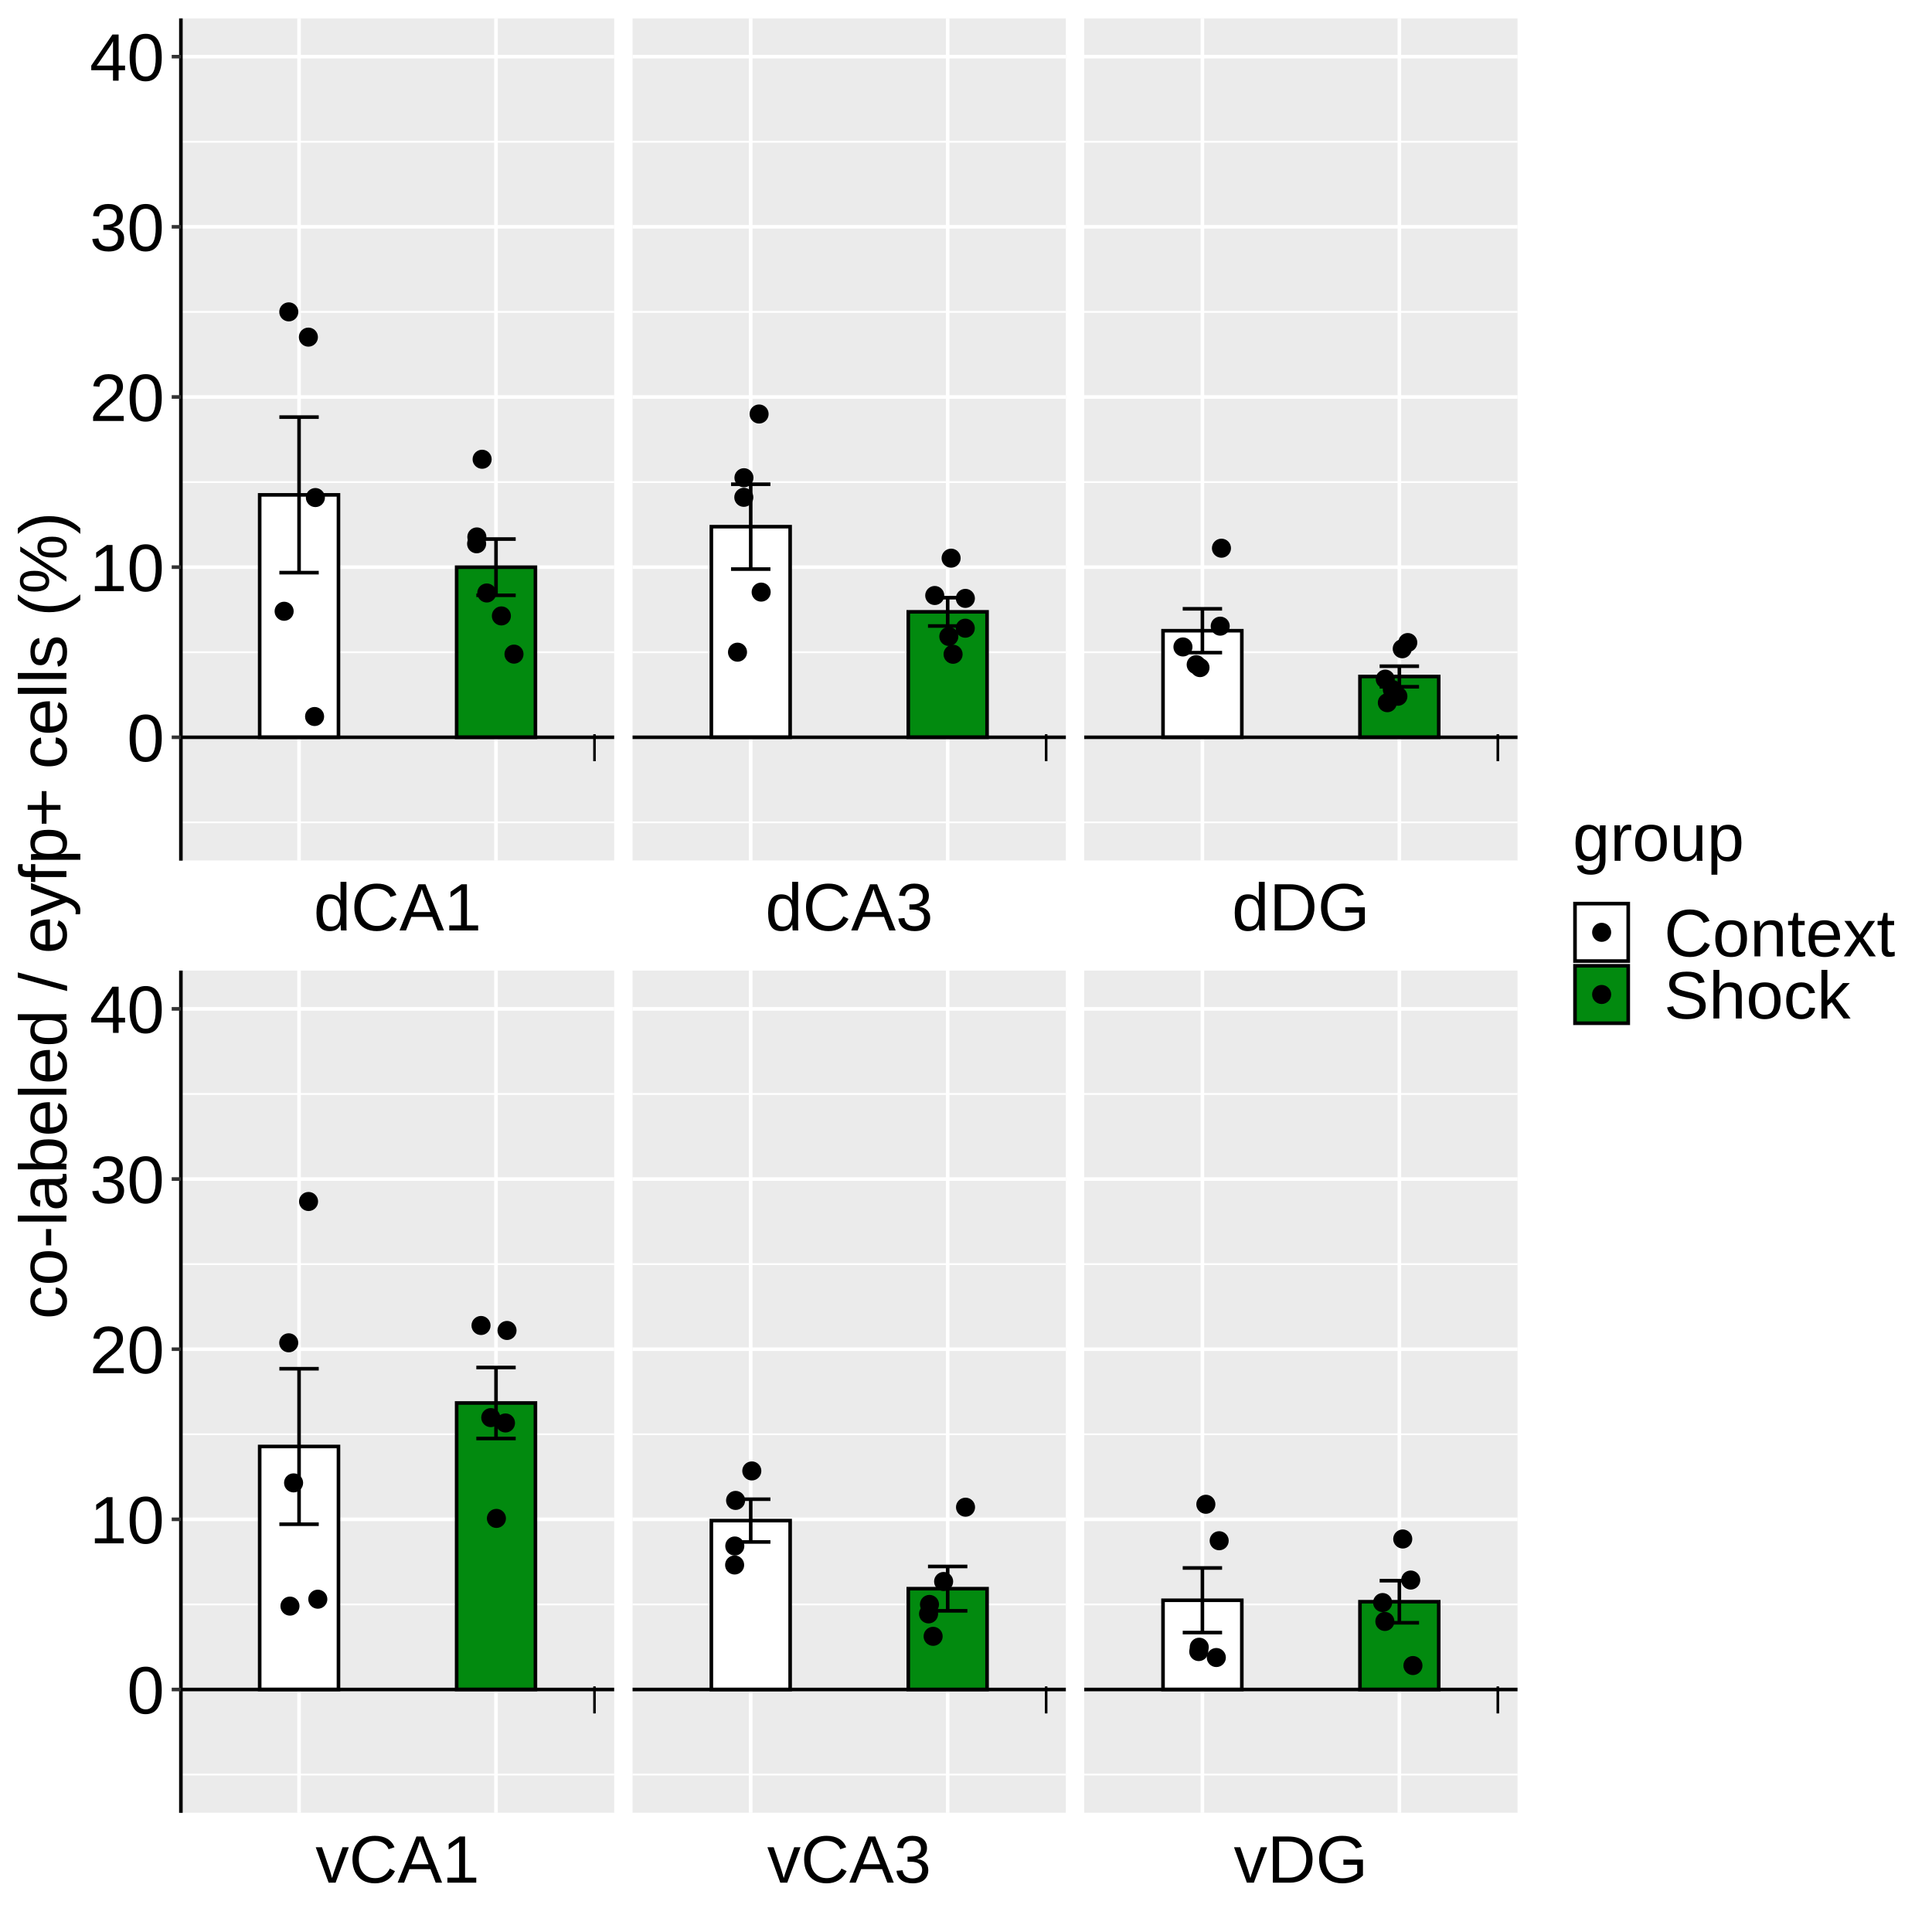
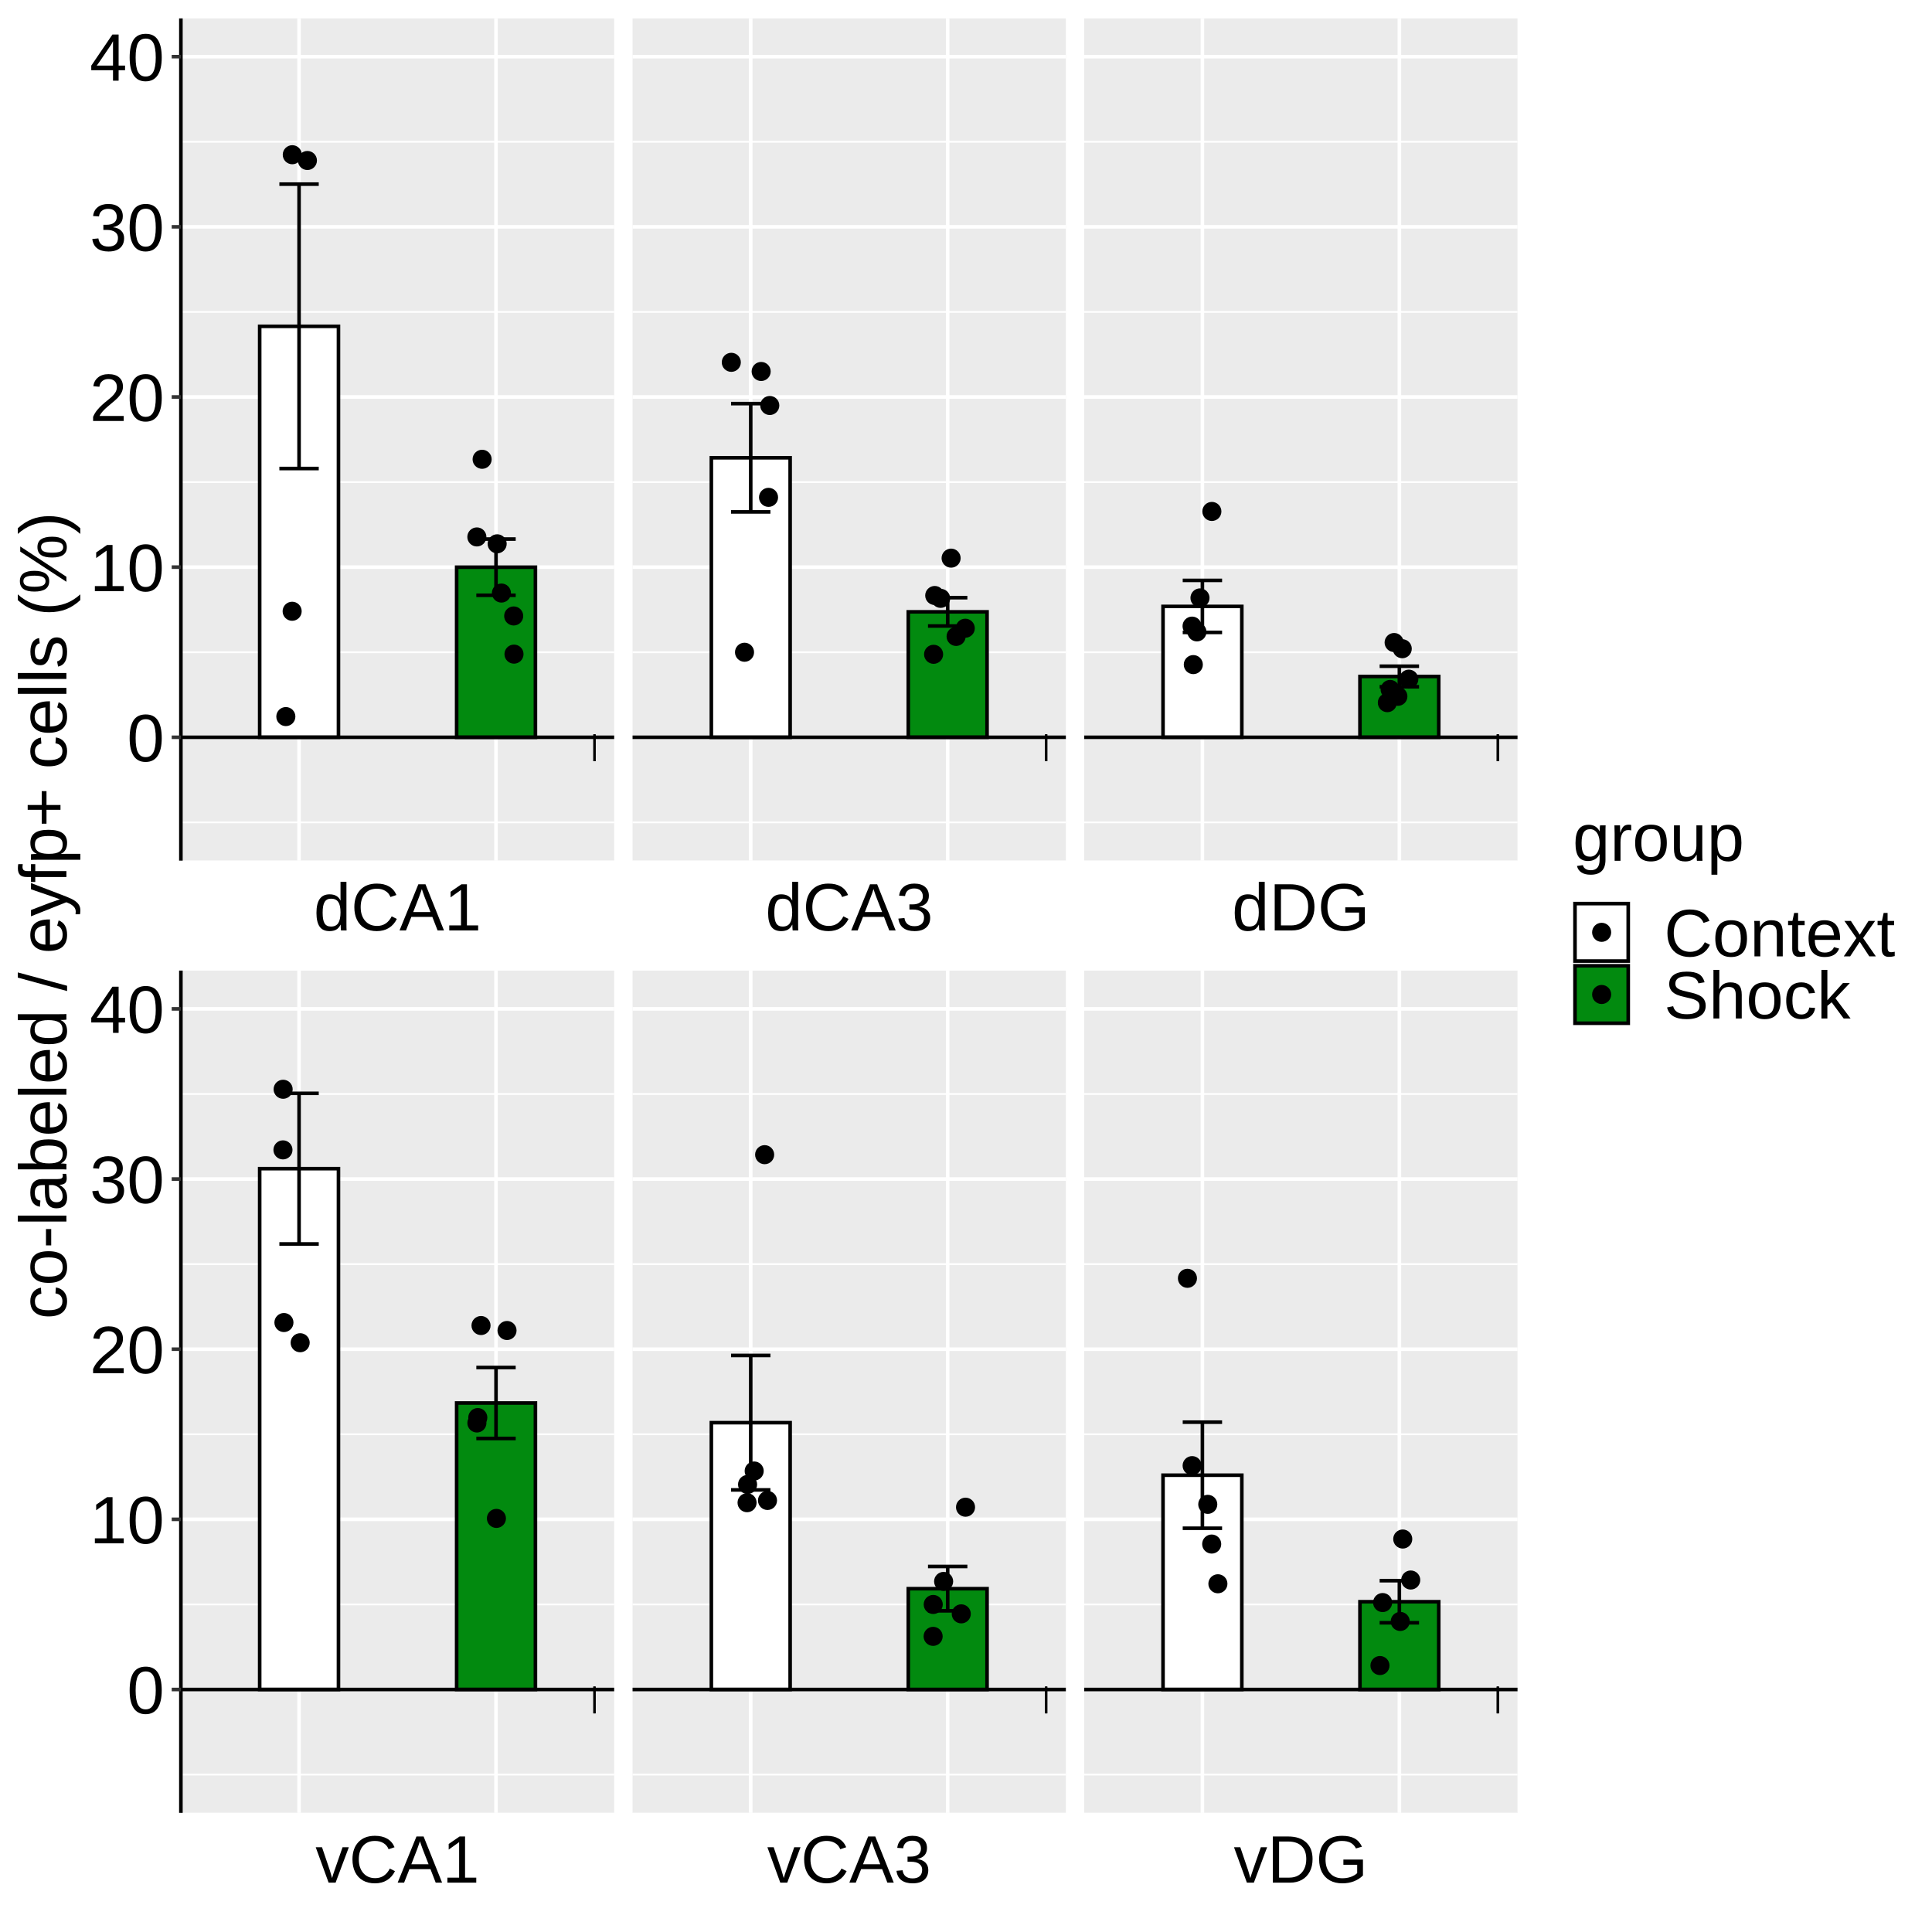
<svg xmlns="http://www.w3.org/2000/svg" class="svglite" width="576.00pt" height="576.00pt" viewBox="0 0 576.00 576.00">
  <defs>
    <style type="text/css">
    .svglite line, .svglite polyline, .svglite polygon, .svglite path, .svglite rect, .svglite circle {
      fill: none;
      stroke: #000000;
      stroke-linecap: round;
      stroke-linejoin: round;
      stroke-miterlimit: 10.00;
    }
  </style>
  </defs>
  <rect width="100%" height="100%" style="stroke: none; fill: #FFFFFF;" />
  <defs>
    <clipPath id="cpMC4wMHw1NzYuMDB8MC4wMHw1NzYuMDA=">
      <rect x="0.00" y="0.00" width="576.00" height="576.00" />
    </clipPath>
  </defs>
  <g clip-path="url(#cpMC4wMHw1NzYuMDB8MC4wMHw1NzYuMDA=)">
    <rect x="0.00" y="0.00" width="576.00" height="576.00" style="stroke-width: 1.07; stroke: #FFFFFF; fill: #FFFFFF;" />
  </g>
  <defs>
    <clipPath id="cpNTMuOTN8MTgzLjExfDUuNDh8MjU2LjU5">
      <rect x="53.93" y="5.48" width="129.18" height="251.11" />
    </clipPath>
  </defs>
  <g clip-path="url(#cpNTMuOTN8MTgzLjExfDUuNDh8MjU2LjU5)">
    <rect x="53.93" y="5.48" width="129.18" height="251.11" style="stroke-width: 1.07; stroke: none; fill: #EBEBEB;" />
    <polyline points="53.93,245.18 183.11,245.18 " style="stroke-width: 0.53; stroke: #FFFFFF; stroke-linecap: butt;" />
    <polyline points="53.93,194.45 183.11,194.45 " style="stroke-width: 0.53; stroke: #FFFFFF; stroke-linecap: butt;" />
    <polyline points="53.93,143.72 183.11,143.72 " style="stroke-width: 0.53; stroke: #FFFFFF; stroke-linecap: butt;" />
    <polyline points="53.93,92.99 183.11,92.99 " style="stroke-width: 0.53; stroke: #FFFFFF; stroke-linecap: butt;" />
    <polyline points="53.93,42.26 183.11,42.26 " style="stroke-width: 0.53; stroke: #FFFFFF; stroke-linecap: butt;" />
    <polyline points="53.93,219.81 183.11,219.81 " style="stroke-width: 1.07; stroke: #FFFFFF; stroke-linecap: butt;" />
    <polyline points="53.93,169.08 183.11,169.08 " style="stroke-width: 1.07; stroke: #FFFFFF; stroke-linecap: butt;" />
    <polyline points="53.93,118.35 183.11,118.35 " style="stroke-width: 1.07; stroke: #FFFFFF; stroke-linecap: butt;" />
    <polyline points="53.93,67.62 183.11,67.62 " style="stroke-width: 1.07; stroke: #FFFFFF; stroke-linecap: butt;" />
    <polyline points="53.93,16.89 183.11,16.89 " style="stroke-width: 1.07; stroke: #FFFFFF; stroke-linecap: butt;" />
    <polyline points="89.16,256.59 89.16,5.48 " style="stroke-width: 1.07; stroke: #FFFFFF; stroke-linecap: butt;" />
    <polyline points="147.88,256.59 147.88,5.48 " style="stroke-width: 1.07; stroke: #FFFFFF; stroke-linecap: butt;" />
-     <rect x="77.42" y="147.54" width="23.49" height="72.27" style="stroke-width: 1.07; stroke-linecap: square; stroke-linejoin: miter; fill: #FFFFFF;" />
+     <rect x="77.42" y="97.29" width="23.49" height="122.52" style="stroke-width: 1.07; stroke-linecap: square; stroke-linejoin: miter; fill: #FFFFFF;" />
    <rect x="136.14" y="169.10" width="23.49" height="50.72" style="stroke-width: 1.07; stroke-linecap: square; stroke-linejoin: miter; fill: #028A0F;" />
-     <polyline points="83.29,124.35 95.03,124.35 " style="stroke-width: 1.07; stroke-linecap: butt;" />
-     <polyline points="89.16,124.35 89.16,170.73 " style="stroke-width: 1.07; stroke-linecap: butt;" />
-     <polyline points="83.29,170.73 95.03,170.73 " style="stroke-width: 1.07; stroke-linecap: butt;" />
+     <polyline points="83.29,54.90 95.03,54.90 " style="stroke-width: 1.07; stroke-linecap: butt;" />
+     <polyline points="89.16,54.90 89.16,139.68 " style="stroke-width: 1.07; stroke-linecap: butt;" />
+     <polyline points="83.29,139.68 95.03,139.68 " style="stroke-width: 1.07; stroke-linecap: butt;" />
    <polyline points="142.01,160.71 153.75,160.71 " style="stroke-width: 1.07; stroke-linecap: butt;" />
    <polyline points="147.88,160.71 147.88,177.48 " style="stroke-width: 1.07; stroke-linecap: butt;" />
    <polyline points="142.01,177.48 153.75,177.48 " style="stroke-width: 1.07; stroke-linecap: butt;" />
    <line x1="53.93" y1="219.81" x2="183.11" y2="219.81" style="stroke-width: 1.07; stroke-linecap: butt;" />
    <text x="177.24" y="225.12" text-anchor="middle" style="font-size: 8.54px; font-family: Arial;" textLength="2.22px" lengthAdjust="spacingAndGlyphs">|</text>
    <text x="177.24" y="225.12" text-anchor="middle" style="font-size: 8.54px; font-family: Arial;" textLength="2.22px" lengthAdjust="spacingAndGlyphs">|</text>
    <circle cx="153.24" cy="195.02" r="2.49" style="stroke-width: 0.71; fill: #000000;" />
    <circle cx="142.17" cy="160.08" r="2.49" style="stroke-width: 0.71; fill: #000000;" />
-     <circle cx="143.74" cy="136.92" r="2.49" style="stroke-width: 0.71; fill: #000000;" />
-     <circle cx="94.03" cy="148.34" r="2.49" style="stroke-width: 0.71; fill: #000000;" />
-     <circle cx="86.10" cy="92.98" r="2.49" style="stroke-width: 0.71; fill: #000000;" />
-     <circle cx="91.94" cy="100.51" r="2.49" style="stroke-width: 0.71; fill: #000000;" />
-     <circle cx="93.79" cy="213.62" r="2.49" style="stroke-width: 0.71; fill: #000000;" />
-     <circle cx="84.71" cy="182.24" r="2.49" style="stroke-width: 0.71; fill: #000000;" />
-     <circle cx="149.48" cy="183.63" r="2.49" style="stroke-width: 0.71; fill: #000000;" />
-     <circle cx="145.13" cy="176.79" r="2.49" style="stroke-width: 0.71; fill: #000000;" />
-     <circle cx="142.10" cy="162.12" r="2.49" style="stroke-width: 0.71; fill: #000000;" />
+     <circle cx="143.74" cy="136.93" r="2.49" style="stroke-width: 0.71; fill: #000000;" />
+     <circle cx="87.14" cy="46.13" r="2.49" style="stroke-width: 0.71; fill: #000000;" />
+     <circle cx="91.65" cy="47.85" r="2.49" style="stroke-width: 0.71; fill: #000000;" />
+     <circle cx="85.22" cy="213.64" r="2.49" style="stroke-width: 0.71; fill: #000000;" />
+     <circle cx="87.10" cy="182.24" r="2.49" style="stroke-width: 0.71; fill: #000000;" />
+     <circle cx="153.15" cy="183.64" r="2.49" style="stroke-width: 0.71; fill: #000000;" />
+     <circle cx="149.49" cy="176.81" r="2.49" style="stroke-width: 0.71; fill: #000000;" />
+     <circle cx="148.22" cy="162.13" r="2.49" style="stroke-width: 0.71; fill: #000000;" />
  </g>
  <g clip-path="url(#cpMC4wMHw1NzYuMDB8MC4wMHw1NzYuMDA=)">
</g>
  <defs>
    <clipPath id="cpNTMuOTN8MTgzLjExfDI4OS4zN3w1NDAuNDg=">
      <rect x="53.93" y="289.37" width="129.18" height="251.11" />
    </clipPath>
  </defs>
  <g clip-path="url(#cpNTMuOTN8MTgzLjExfDI4OS4zN3w1NDAuNDg=)">
    <rect x="53.93" y="289.37" width="129.18" height="251.11" style="stroke-width: 1.07; stroke: none; fill: #EBEBEB;" />
    <polyline points="53.93,529.07 183.11,529.07 " style="stroke-width: 0.53; stroke: #FFFFFF; stroke-linecap: butt;" />
    <polyline points="53.93,478.34 183.11,478.34 " style="stroke-width: 0.53; stroke: #FFFFFF; stroke-linecap: butt;" />
    <polyline points="53.93,427.61 183.11,427.61 " style="stroke-width: 0.53; stroke: #FFFFFF; stroke-linecap: butt;" />
    <polyline points="53.93,376.88 183.11,376.88 " style="stroke-width: 0.53; stroke: #FFFFFF; stroke-linecap: butt;" />
    <polyline points="53.93,326.15 183.11,326.15 " style="stroke-width: 0.53; stroke: #FFFFFF; stroke-linecap: butt;" />
    <polyline points="53.93,503.70 183.11,503.70 " style="stroke-width: 1.07; stroke: #FFFFFF; stroke-linecap: butt;" />
    <polyline points="53.93,452.97 183.11,452.97 " style="stroke-width: 1.07; stroke: #FFFFFF; stroke-linecap: butt;" />
    <polyline points="53.93,402.24 183.11,402.24 " style="stroke-width: 1.07; stroke: #FFFFFF; stroke-linecap: butt;" />
    <polyline points="53.93,351.51 183.11,351.51 " style="stroke-width: 1.07; stroke: #FFFFFF; stroke-linecap: butt;" />
    <polyline points="53.93,300.78 183.11,300.78 " style="stroke-width: 1.07; stroke: #FFFFFF; stroke-linecap: butt;" />
    <polyline points="89.16,540.48 89.16,289.37 " style="stroke-width: 1.07; stroke: #FFFFFF; stroke-linecap: butt;" />
    <polyline points="147.88,540.48 147.88,289.37 " style="stroke-width: 1.07; stroke: #FFFFFF; stroke-linecap: butt;" />
-     <rect x="77.42" y="431.25" width="23.49" height="72.45" style="stroke-width: 1.07; stroke-linecap: square; stroke-linejoin: miter; fill: #FFFFFF;" />
+     <rect x="77.42" y="348.42" width="23.49" height="155.28" style="stroke-width: 1.07; stroke-linecap: square; stroke-linejoin: miter; fill: #FFFFFF;" />
    <rect x="136.14" y="418.28" width="23.49" height="85.42" style="stroke-width: 1.07; stroke-linecap: square; stroke-linejoin: miter; fill: #028A0F;" />
-     <polyline points="83.29,408.07 95.03,408.07 " style="stroke-width: 1.07; stroke-linecap: butt;" />
-     <polyline points="89.16,408.07 89.16,454.43 " style="stroke-width: 1.07; stroke-linecap: butt;" />
-     <polyline points="83.29,454.43 95.03,454.43 " style="stroke-width: 1.07; stroke-linecap: butt;" />
+     <polyline points="83.29,325.96 95.03,325.96 " style="stroke-width: 1.07; stroke-linecap: butt;" />
+     <polyline points="89.16,325.96 89.16,370.87 " style="stroke-width: 1.07; stroke-linecap: butt;" />
+     <polyline points="83.29,370.87 95.03,370.87 " style="stroke-width: 1.07; stroke-linecap: butt;" />
    <polyline points="142.01,407.70 153.75,407.70 " style="stroke-width: 1.07; stroke-linecap: butt;" />
    <polyline points="147.88,407.70 147.88,428.87 " style="stroke-width: 1.07; stroke-linecap: butt;" />
    <polyline points="142.01,428.87 153.75,428.87 " style="stroke-width: 1.07; stroke-linecap: butt;" />
    <line x1="53.93" y1="503.70" x2="183.11" y2="503.70" style="stroke-width: 1.07; stroke-linecap: butt;" />
    <text x="177.24" y="509.01" text-anchor="middle" style="font-size: 8.54px; font-family: Arial;" textLength="2.22px" lengthAdjust="spacingAndGlyphs">|</text>
    <text x="177.24" y="509.01" text-anchor="middle" style="font-size: 8.54px; font-family: Arial;" textLength="2.22px" lengthAdjust="spacingAndGlyphs">|</text>
    <circle cx="148.00" cy="452.69" r="2.49" style="stroke-width: 0.71; fill: #000000;" />
-     <circle cx="143.41" cy="395.18" r="2.49" style="stroke-width: 0.71; fill: #000000;" />
-     <circle cx="151.16" cy="396.66" r="2.49" style="stroke-width: 0.71; fill: #000000;" />
-     <circle cx="94.75" cy="476.78" r="2.49" style="stroke-width: 0.71; fill: #000000;" />
-     <circle cx="87.53" cy="442.10" r="2.49" style="stroke-width: 0.71; fill: #000000;" />
-     <circle cx="91.99" cy="358.21" r="2.49" style="stroke-width: 0.71; fill: #000000;" />
-     <circle cx="86.45" cy="478.84" r="2.49" style="stroke-width: 0.71; fill: #000000;" />
-     <circle cx="86.08" cy="400.34" r="2.49" style="stroke-width: 0.71; fill: #000000;" />
-     <circle cx="150.70" cy="424.24" r="2.49" style="stroke-width: 0.71; fill: #000000;" />
-     <circle cx="146.32" cy="422.64" r="2.49" style="stroke-width: 0.71; fill: #000000;" />
+     <circle cx="143.41" cy="395.19" r="2.49" style="stroke-width: 0.71; fill: #000000;" />
+     <circle cx="151.16" cy="396.67" r="2.49" style="stroke-width: 0.71; fill: #000000;" />
+     <circle cx="84.36" cy="342.82" r="2.49" style="stroke-width: 0.71; fill: #000000;" />
+     <circle cx="84.41" cy="324.75" r="2.49" style="stroke-width: 0.71; fill: #000000;" />
+     <circle cx="84.65" cy="394.30" r="2.49" style="stroke-width: 0.71; fill: #000000;" />
+     <circle cx="89.49" cy="400.32" r="2.49" style="stroke-width: 0.71; fill: #000000;" />
+     <circle cx="142.18" cy="424.24" r="2.49" style="stroke-width: 0.71; fill: #000000;" />
+     <circle cx="142.45" cy="422.63" r="2.49" style="stroke-width: 0.71; fill: #000000;" />
  </g>
  <g clip-path="url(#cpMC4wMHw1NzYuMDB8MC4wMHw1NzYuMDA=)">
</g>
  <defs>
    <clipPath id="cpMTg4LjU5fDMxNy43N3w1LjQ4fDI1Ni41OQ==">
      <rect x="188.59" y="5.48" width="129.18" height="251.11" />
    </clipPath>
  </defs>
  <g clip-path="url(#cpMTg4LjU5fDMxNy43N3w1LjQ4fDI1Ni41OQ==)">
    <rect x="188.59" y="5.48" width="129.18" height="251.11" style="stroke-width: 1.07; stroke: none; fill: #EBEBEB;" />
    <polyline points="188.59,245.18 317.77,245.18 " style="stroke-width: 0.53; stroke: #FFFFFF; stroke-linecap: butt;" />
    <polyline points="188.59,194.45 317.77,194.45 " style="stroke-width: 0.53; stroke: #FFFFFF; stroke-linecap: butt;" />
    <polyline points="188.59,143.72 317.77,143.72 " style="stroke-width: 0.53; stroke: #FFFFFF; stroke-linecap: butt;" />
    <polyline points="188.59,92.99 317.77,92.99 " style="stroke-width: 0.53; stroke: #FFFFFF; stroke-linecap: butt;" />
    <polyline points="188.59,42.26 317.77,42.26 " style="stroke-width: 0.53; stroke: #FFFFFF; stroke-linecap: butt;" />
    <polyline points="188.59,219.81 317.77,219.81 " style="stroke-width: 1.07; stroke: #FFFFFF; stroke-linecap: butt;" />
    <polyline points="188.59,169.08 317.77,169.08 " style="stroke-width: 1.07; stroke: #FFFFFF; stroke-linecap: butt;" />
    <polyline points="188.59,118.35 317.77,118.35 " style="stroke-width: 1.07; stroke: #FFFFFF; stroke-linecap: butt;" />
    <polyline points="188.59,67.62 317.77,67.62 " style="stroke-width: 1.07; stroke: #FFFFFF; stroke-linecap: butt;" />
    <polyline points="188.59,16.89 317.77,16.89 " style="stroke-width: 1.07; stroke: #FFFFFF; stroke-linecap: butt;" />
    <polyline points="223.82,256.59 223.82,5.48 " style="stroke-width: 1.07; stroke: #FFFFFF; stroke-linecap: butt;" />
    <polyline points="282.54,256.59 282.54,5.48 " style="stroke-width: 1.07; stroke: #FFFFFF; stroke-linecap: butt;" />
-     <rect x="212.08" y="157.02" width="23.49" height="62.79" style="stroke-width: 1.07; stroke-linecap: square; stroke-linejoin: miter; fill: #FFFFFF;" />
+     <rect x="212.08" y="136.48" width="23.49" height="83.34" style="stroke-width: 1.07; stroke-linecap: square; stroke-linejoin: miter; fill: #FFFFFF;" />
    <rect x="270.79" y="182.41" width="23.49" height="37.40" style="stroke-width: 1.07; stroke-linecap: square; stroke-linejoin: miter; fill: #028A0F;" />
-     <polyline points="217.95,144.37 229.69,144.37 " style="stroke-width: 1.07; stroke-linecap: butt;" />
-     <polyline points="223.82,144.37 223.82,169.67 " style="stroke-width: 1.07; stroke-linecap: butt;" />
-     <polyline points="217.95,169.67 229.69,169.67 " style="stroke-width: 1.07; stroke-linecap: butt;" />
+     <polyline points="217.95,120.33 229.69,120.33 " style="stroke-width: 1.07; stroke-linecap: butt;" />
+     <polyline points="223.82,120.33 223.82,152.62 " style="stroke-width: 1.07; stroke-linecap: butt;" />
+     <polyline points="217.95,152.62 229.69,152.62 " style="stroke-width: 1.07; stroke-linecap: butt;" />
    <polyline points="276.67,178.19 288.41,178.19 " style="stroke-width: 1.07; stroke-linecap: butt;" />
    <polyline points="282.54,178.19 282.54,186.63 " style="stroke-width: 1.07; stroke-linecap: butt;" />
    <polyline points="276.67,186.63 288.41,186.63 " style="stroke-width: 1.07; stroke-linecap: butt;" />
    <line x1="188.59" y1="219.81" x2="317.77" y2="219.81" style="stroke-width: 1.07; stroke-linecap: butt;" />
    <text x="311.90" y="225.12" text-anchor="middle" style="font-size: 8.54px; font-family: Arial;" textLength="2.22px" lengthAdjust="spacingAndGlyphs">|</text>
    <text x="311.90" y="225.12" text-anchor="middle" style="font-size: 8.54px; font-family: Arial;" textLength="2.22px" lengthAdjust="spacingAndGlyphs">|</text>
-     <circle cx="287.78" cy="187.29" r="2.49" style="stroke-width: 0.71; fill: #000000;" />
+     <circle cx="287.78" cy="187.30" r="2.49" style="stroke-width: 0.71; fill: #000000;" />
    <circle cx="278.68" cy="177.54" r="2.49" style="stroke-width: 0.71; fill: #000000;" />
-     <circle cx="283.56" cy="166.41" r="2.49" style="stroke-width: 0.71; fill: #000000;" />
-     <circle cx="226.93" cy="176.53" r="2.49" style="stroke-width: 0.71; fill: #000000;" />
-     <circle cx="221.80" cy="142.43" r="2.49" style="stroke-width: 0.71; fill: #000000;" />
-     <circle cx="226.31" cy="123.43" r="2.49" style="stroke-width: 0.71; fill: #000000;" />
-     <circle cx="219.88" cy="194.44" r="2.49" style="stroke-width: 0.71; fill: #000000;" />
-     <circle cx="221.76" cy="148.27" r="2.49" style="stroke-width: 0.71; fill: #000000;" />
-     <circle cx="287.81" cy="178.40" r="2.49" style="stroke-width: 0.71; fill: #000000;" />
-     <circle cx="284.15" cy="195.06" r="2.49" style="stroke-width: 0.71; fill: #000000;" />
-     <circle cx="282.88" cy="189.75" r="2.49" style="stroke-width: 0.71; fill: #000000;" />
+     <circle cx="283.56" cy="166.40" r="2.49" style="stroke-width: 0.71; fill: #000000;" />
+     <circle cx="226.93" cy="110.75" r="2.49" style="stroke-width: 0.71; fill: #000000;" />
+     <circle cx="218.03" cy="108.02" r="2.49" style="stroke-width: 0.71; fill: #000000;" />
+     <circle cx="229.50" cy="120.89" r="2.49" style="stroke-width: 0.71; fill: #000000;" />
+     <circle cx="221.97" cy="194.46" r="2.49" style="stroke-width: 0.71; fill: #000000;" />
+     <circle cx="229.13" cy="148.28" r="2.49" style="stroke-width: 0.71; fill: #000000;" />
+     <circle cx="280.44" cy="178.39" r="2.49" style="stroke-width: 0.71; fill: #000000;" />
+     <circle cx="278.34" cy="195.07" r="2.49" style="stroke-width: 0.71; fill: #000000;" />
+     <circle cx="285.05" cy="189.74" r="2.49" style="stroke-width: 0.71; fill: #000000;" />
  </g>
  <g clip-path="url(#cpMC4wMHw1NzYuMDB8MC4wMHw1NzYuMDA=)">
</g>
  <defs>
    <clipPath id="cpMTg4LjU5fDMxNy43N3wyODkuMzd8NTQwLjQ4">
      <rect x="188.59" y="289.37" width="129.18" height="251.11" />
    </clipPath>
  </defs>
  <g clip-path="url(#cpMTg4LjU5fDMxNy43N3wyODkuMzd8NTQwLjQ4)">
    <rect x="188.59" y="289.37" width="129.18" height="251.11" style="stroke-width: 1.07; stroke: none; fill: #EBEBEB;" />
    <polyline points="188.59,529.07 317.77,529.07 " style="stroke-width: 0.53; stroke: #FFFFFF; stroke-linecap: butt;" />
    <polyline points="188.59,478.34 317.77,478.34 " style="stroke-width: 0.53; stroke: #FFFFFF; stroke-linecap: butt;" />
    <polyline points="188.59,427.61 317.77,427.61 " style="stroke-width: 0.53; stroke: #FFFFFF; stroke-linecap: butt;" />
    <polyline points="188.59,376.88 317.77,376.88 " style="stroke-width: 0.53; stroke: #FFFFFF; stroke-linecap: butt;" />
    <polyline points="188.59,326.15 317.77,326.15 " style="stroke-width: 0.53; stroke: #FFFFFF; stroke-linecap: butt;" />
    <polyline points="188.59,503.70 317.77,503.70 " style="stroke-width: 1.07; stroke: #FFFFFF; stroke-linecap: butt;" />
    <polyline points="188.59,452.97 317.77,452.97 " style="stroke-width: 1.07; stroke: #FFFFFF; stroke-linecap: butt;" />
    <polyline points="188.59,402.24 317.77,402.24 " style="stroke-width: 1.07; stroke: #FFFFFF; stroke-linecap: butt;" />
    <polyline points="188.59,351.51 317.77,351.51 " style="stroke-width: 1.07; stroke: #FFFFFF; stroke-linecap: butt;" />
    <polyline points="188.59,300.78 317.77,300.78 " style="stroke-width: 1.07; stroke: #FFFFFF; stroke-linecap: butt;" />
    <polyline points="223.82,540.48 223.82,289.37 " style="stroke-width: 1.07; stroke: #FFFFFF; stroke-linecap: butt;" />
    <polyline points="282.54,540.48 282.54,289.37 " style="stroke-width: 1.07; stroke: #FFFFFF; stroke-linecap: butt;" />
-     <rect x="212.08" y="453.35" width="23.49" height="50.36" style="stroke-width: 1.07; stroke-linecap: square; stroke-linejoin: miter; fill: #FFFFFF;" />
+     <rect x="212.08" y="424.15" width="23.49" height="79.55" style="stroke-width: 1.07; stroke-linecap: square; stroke-linejoin: miter; fill: #FFFFFF;" />
    <rect x="270.79" y="473.64" width="23.49" height="30.07" style="stroke-width: 1.07; stroke-linecap: square; stroke-linejoin: miter; fill: #028A0F;" />
-     <polyline points="217.95,446.97 229.69,446.97 " style="stroke-width: 1.07; stroke-linecap: butt;" />
-     <polyline points="223.82,446.97 223.82,459.72 " style="stroke-width: 1.07; stroke-linecap: butt;" />
-     <polyline points="217.95,459.72 229.69,459.72 " style="stroke-width: 1.07; stroke-linecap: butt;" />
+     <polyline points="217.95,404.11 229.69,404.11 " style="stroke-width: 1.07; stroke-linecap: butt;" />
+     <polyline points="223.82,404.11 223.82,444.20 " style="stroke-width: 1.07; stroke-linecap: butt;" />
+     <polyline points="217.95,444.20 229.69,444.20 " style="stroke-width: 1.07; stroke-linecap: butt;" />
    <polyline points="276.67,467.02 288.41,467.02 " style="stroke-width: 1.07; stroke-linecap: butt;" />
    <polyline points="282.54,467.02 282.54,480.25 " style="stroke-width: 1.07; stroke-linecap: butt;" />
    <polyline points="276.67,480.25 288.41,480.25 " style="stroke-width: 1.07; stroke-linecap: butt;" />
    <line x1="188.59" y1="503.70" x2="317.77" y2="503.70" style="stroke-width: 1.07; stroke-linecap: butt;" />
    <text x="311.90" y="509.01" text-anchor="middle" style="font-size: 8.54px; font-family: Arial;" textLength="2.22px" lengthAdjust="spacingAndGlyphs">|</text>
    <text x="311.90" y="509.01" text-anchor="middle" style="font-size: 8.54px; font-family: Arial;" textLength="2.22px" lengthAdjust="spacingAndGlyphs">|</text>
-     <circle cx="278.20" cy="487.85" r="2.49" style="stroke-width: 0.71; fill: #000000;" />
+     <circle cx="278.20" cy="487.86" r="2.49" style="stroke-width: 0.71; fill: #000000;" />
    <circle cx="287.86" cy="449.35" r="2.49" style="stroke-width: 0.71; fill: #000000;" />
-     <circle cx="281.33" cy="471.50" r="2.49" style="stroke-width: 0.71; fill: #000000;" />
-     <circle cx="219.02" cy="466.58" r="2.49" style="stroke-width: 0.71; fill: #000000;" />
-     <circle cx="219.07" cy="460.92" r="2.49" style="stroke-width: 0.71; fill: #000000;" />
-     <circle cx="219.31" cy="447.33" r="2.49" style="stroke-width: 0.71; fill: #000000;" />
-     <circle cx="224.14" cy="438.54" r="2.49" style="stroke-width: 0.71; fill: #000000;" />
-     <circle cx="276.84" cy="481.16" r="2.49" style="stroke-width: 0.71; fill: #000000;" />
-     <circle cx="277.11" cy="478.34" r="2.49" style="stroke-width: 0.71; fill: #000000;" />
+     <circle cx="281.33" cy="471.48" r="2.49" style="stroke-width: 0.71; fill: #000000;" />
+     <circle cx="227.97" cy="344.25" r="2.49" style="stroke-width: 0.71; fill: #000000;" />
+     <circle cx="222.73" cy="448.01" r="2.49" style="stroke-width: 0.71; fill: #000000;" />
+     <circle cx="222.88" cy="442.57" r="2.49" style="stroke-width: 0.71; fill: #000000;" />
+     <circle cx="228.82" cy="447.34" r="2.49" style="stroke-width: 0.71; fill: #000000;" />
+     <circle cx="224.85" cy="438.56" r="2.49" style="stroke-width: 0.71; fill: #000000;" />
+     <circle cx="286.59" cy="481.15" r="2.49" style="stroke-width: 0.71; fill: #000000;" />
+     <circle cx="278.23" cy="478.35" r="2.49" style="stroke-width: 0.71; fill: #000000;" />
  </g>
  <g clip-path="url(#cpMC4wMHw1NzYuMDB8MC4wMHw1NzYuMDA=)">
</g>
  <defs>
    <clipPath id="cpMzIzLjI1fDQ1Mi40M3w1LjQ4fDI1Ni41OQ==">
      <rect x="323.25" y="5.48" width="129.18" height="251.11" />
    </clipPath>
  </defs>
  <g clip-path="url(#cpMzIzLjI1fDQ1Mi40M3w1LjQ4fDI1Ni41OQ==)">
    <rect x="323.25" y="5.48" width="129.18" height="251.11" style="stroke-width: 1.07; stroke: none; fill: #EBEBEB;" />
    <polyline points="323.25,245.18 452.43,245.18 " style="stroke-width: 0.53; stroke: #FFFFFF; stroke-linecap: butt;" />
    <polyline points="323.25,194.45 452.43,194.45 " style="stroke-width: 0.53; stroke: #FFFFFF; stroke-linecap: butt;" />
    <polyline points="323.25,143.72 452.43,143.72 " style="stroke-width: 0.53; stroke: #FFFFFF; stroke-linecap: butt;" />
    <polyline points="323.25,92.99 452.43,92.99 " style="stroke-width: 0.53; stroke: #FFFFFF; stroke-linecap: butt;" />
    <polyline points="323.25,42.26 452.43,42.26 " style="stroke-width: 0.53; stroke: #FFFFFF; stroke-linecap: butt;" />
    <polyline points="323.25,219.81 452.43,219.81 " style="stroke-width: 1.07; stroke: #FFFFFF; stroke-linecap: butt;" />
    <polyline points="323.25,169.08 452.43,169.08 " style="stroke-width: 1.07; stroke: #FFFFFF; stroke-linecap: butt;" />
    <polyline points="323.25,118.35 452.43,118.35 " style="stroke-width: 1.07; stroke: #FFFFFF; stroke-linecap: butt;" />
    <polyline points="323.25,67.62 452.43,67.62 " style="stroke-width: 1.07; stroke: #FFFFFF; stroke-linecap: butt;" />
    <polyline points="323.25,16.89 452.43,16.89 " style="stroke-width: 1.07; stroke: #FFFFFF; stroke-linecap: butt;" />
    <polyline points="358.48,256.59 358.48,5.48 " style="stroke-width: 1.07; stroke: #FFFFFF; stroke-linecap: butt;" />
    <polyline points="417.20,256.59 417.20,5.48 " style="stroke-width: 1.07; stroke: #FFFFFF; stroke-linecap: butt;" />
-     <rect x="346.74" y="188.04" width="23.49" height="31.77" style="stroke-width: 1.07; stroke-linecap: square; stroke-linejoin: miter; fill: #FFFFFF;" />
+     <rect x="346.74" y="180.79" width="23.49" height="39.02" style="stroke-width: 1.07; stroke-linecap: square; stroke-linejoin: miter; fill: #FFFFFF;" />
    <rect x="405.45" y="201.68" width="23.49" height="18.13" style="stroke-width: 1.07; stroke-linecap: square; stroke-linejoin: miter; fill: #028A0F;" />
-     <polyline points="352.61,181.51 364.35,181.51 " style="stroke-width: 1.07; stroke-linecap: butt;" />
-     <polyline points="358.48,181.51 358.48,194.57 " style="stroke-width: 1.07; stroke-linecap: butt;" />
-     <polyline points="352.61,194.57 364.35,194.57 " style="stroke-width: 1.07; stroke-linecap: butt;" />
+     <polyline points="352.61,173.04 364.35,173.04 " style="stroke-width: 1.07; stroke-linecap: butt;" />
+     <polyline points="358.48,173.04 358.48,188.54 " style="stroke-width: 1.07; stroke-linecap: butt;" />
+     <polyline points="352.61,188.54 364.35,188.54 " style="stroke-width: 1.07; stroke-linecap: butt;" />
    <polyline points="411.32,198.62 423.07,198.62 " style="stroke-width: 1.07; stroke-linecap: butt;" />
    <polyline points="417.20,198.62 417.20,204.75 " style="stroke-width: 1.07; stroke-linecap: butt;" />
    <polyline points="411.32,204.75 423.07,204.75 " style="stroke-width: 1.07; stroke-linecap: butt;" />
    <line x1="323.25" y1="219.81" x2="452.43" y2="219.81" style="stroke-width: 1.07; stroke-linecap: butt;" />
    <text x="446.56" y="225.12" text-anchor="middle" style="font-size: 8.54px; font-family: Arial;" textLength="2.22px" lengthAdjust="spacingAndGlyphs">|</text>
    <text x="446.56" y="225.12" text-anchor="middle" style="font-size: 8.54px; font-family: Arial;" textLength="2.22px" lengthAdjust="spacingAndGlyphs">|</text>
-     <circle cx="418.06" cy="193.42" r="2.49" style="stroke-width: 0.71; fill: #000000;" />
-     <circle cx="413.62" cy="209.50" r="2.49" style="stroke-width: 0.71; fill: #000000;" />
-     <circle cx="416.76" cy="207.58" r="2.49" style="stroke-width: 0.71; fill: #000000;" />
-     <circle cx="357.76" cy="199.04" r="2.49" style="stroke-width: 0.71; fill: #000000;" />
-     <circle cx="352.68" cy="192.88" r="2.49" style="stroke-width: 0.71; fill: #000000;" />
-     <circle cx="364.16" cy="163.44" r="2.49" style="stroke-width: 0.71; fill: #000000;" />
-     <circle cx="356.63" cy="198.16" r="2.49" style="stroke-width: 0.71; fill: #000000;" />
-     <circle cx="363.79" cy="186.68" r="2.49" style="stroke-width: 0.71; fill: #000000;" />
-     <circle cx="415.10" cy="205.57" r="2.49" style="stroke-width: 0.71; fill: #000000;" />
-     <circle cx="413.00" cy="202.47" r="2.49" style="stroke-width: 0.71; fill: #000000;" />
-     <circle cx="419.71" cy="191.57" r="2.49" style="stroke-width: 0.71; fill: #000000;" />
+     <circle cx="418.06" cy="193.41" r="2.49" style="stroke-width: 0.71; fill: #000000;" />
+     <circle cx="413.62" cy="209.49" r="2.49" style="stroke-width: 0.71; fill: #000000;" />
+     <circle cx="416.76" cy="207.60" r="2.49" style="stroke-width: 0.71; fill: #000000;" />
+     <circle cx="357.76" cy="178.26" r="2.49" style="stroke-width: 0.71; fill: #000000;" />
+     <circle cx="356.85" cy="188.39" r="2.49" style="stroke-width: 0.71; fill: #000000;" />
+     <circle cx="361.30" cy="152.48" r="2.49" style="stroke-width: 0.71; fill: #000000;" />
+     <circle cx="355.77" cy="198.14" r="2.49" style="stroke-width: 0.71; fill: #000000;" />
+     <circle cx="355.40" cy="186.67" r="2.49" style="stroke-width: 0.71; fill: #000000;" />
+     <circle cx="414.45" cy="205.55" r="2.49" style="stroke-width: 0.71; fill: #000000;" />
+     <circle cx="420.02" cy="202.48" r="2.49" style="stroke-width: 0.71; fill: #000000;" />
+     <circle cx="415.64" cy="191.56" r="2.49" style="stroke-width: 0.71; fill: #000000;" />
  </g>
  <g clip-path="url(#cpMC4wMHw1NzYuMDB8MC4wMHw1NzYuMDA=)">
</g>
  <defs>
    <clipPath id="cpMzIzLjI1fDQ1Mi40M3wyODkuMzd8NTQwLjQ4">
      <rect x="323.25" y="289.37" width="129.18" height="251.11" />
    </clipPath>
  </defs>
  <g clip-path="url(#cpMzIzLjI1fDQ1Mi40M3wyODkuMzd8NTQwLjQ4)">
    <rect x="323.25" y="289.37" width="129.18" height="251.11" style="stroke-width: 1.07; stroke: none; fill: #EBEBEB;" />
    <polyline points="323.25,529.07 452.43,529.07 " style="stroke-width: 0.53; stroke: #FFFFFF; stroke-linecap: butt;" />
    <polyline points="323.25,478.34 452.43,478.34 " style="stroke-width: 0.53; stroke: #FFFFFF; stroke-linecap: butt;" />
    <polyline points="323.25,427.61 452.43,427.61 " style="stroke-width: 0.53; stroke: #FFFFFF; stroke-linecap: butt;" />
    <polyline points="323.25,376.88 452.43,376.88 " style="stroke-width: 0.53; stroke: #FFFFFF; stroke-linecap: butt;" />
    <polyline points="323.25,326.15 452.43,326.15 " style="stroke-width: 0.53; stroke: #FFFFFF; stroke-linecap: butt;" />
    <polyline points="323.25,503.70 452.43,503.70 " style="stroke-width: 1.07; stroke: #FFFFFF; stroke-linecap: butt;" />
    <polyline points="323.25,452.97 452.43,452.97 " style="stroke-width: 1.07; stroke: #FFFFFF; stroke-linecap: butt;" />
    <polyline points="323.25,402.24 452.43,402.24 " style="stroke-width: 1.07; stroke: #FFFFFF; stroke-linecap: butt;" />
    <polyline points="323.25,351.51 452.43,351.51 " style="stroke-width: 1.07; stroke: #FFFFFF; stroke-linecap: butt;" />
    <polyline points="323.25,300.78 452.43,300.78 " style="stroke-width: 1.07; stroke: #FFFFFF; stroke-linecap: butt;" />
    <polyline points="358.48,540.48 358.48,289.37 " style="stroke-width: 1.07; stroke: #FFFFFF; stroke-linecap: butt;" />
    <polyline points="417.20,540.48 417.20,289.37 " style="stroke-width: 1.07; stroke: #FFFFFF; stroke-linecap: butt;" />
-     <rect x="346.74" y="477.10" width="23.49" height="26.60" style="stroke-width: 1.07; stroke-linecap: square; stroke-linejoin: miter; fill: #FFFFFF;" />
+     <rect x="346.74" y="439.81" width="23.49" height="63.89" style="stroke-width: 1.07; stroke-linecap: square; stroke-linejoin: miter; fill: #FFFFFF;" />
    <rect x="405.45" y="477.53" width="23.49" height="26.17" style="stroke-width: 1.07; stroke-linecap: square; stroke-linejoin: miter; fill: #028A0F;" />
-     <polyline points="352.61,467.47 364.35,467.47 " style="stroke-width: 1.07; stroke-linecap: butt;" />
-     <polyline points="358.48,467.47 358.48,486.73 " style="stroke-width: 1.07; stroke-linecap: butt;" />
-     <polyline points="352.61,486.73 364.35,486.73 " style="stroke-width: 1.07; stroke-linecap: butt;" />
+     <polyline points="352.61,424.00 364.35,424.00 " style="stroke-width: 1.07; stroke-linecap: butt;" />
+     <polyline points="358.48,424.00 358.48,455.62 " style="stroke-width: 1.07; stroke-linecap: butt;" />
+     <polyline points="352.61,455.62 364.35,455.62 " style="stroke-width: 1.07; stroke-linecap: butt;" />
    <polyline points="411.32,471.26 423.07,471.26 " style="stroke-width: 1.07; stroke-linecap: butt;" />
    <polyline points="417.20,471.26 417.20,483.81 " style="stroke-width: 1.07; stroke-linecap: butt;" />
    <polyline points="411.32,483.81 423.07,483.81 " style="stroke-width: 1.07; stroke-linecap: butt;" />
    <line x1="323.25" y1="503.70" x2="452.43" y2="503.70" style="stroke-width: 1.07; stroke-linecap: butt;" />
    <text x="446.56" y="509.01" text-anchor="middle" style="font-size: 8.54px; font-family: Arial;" textLength="2.22px" lengthAdjust="spacingAndGlyphs">|</text>
    <text x="446.56" y="509.01" text-anchor="middle" style="font-size: 8.54px; font-family: Arial;" textLength="2.22px" lengthAdjust="spacingAndGlyphs">|</text>
-     <circle cx="420.59" cy="471.07" r="2.49" style="stroke-width: 0.71; fill: #000000;" />
+     <circle cx="420.59" cy="471.06" r="2.49" style="stroke-width: 0.71; fill: #000000;" />
    <circle cx="412.21" cy="477.78" r="2.49" style="stroke-width: 0.71; fill: #000000;" />
-     <circle cx="418.21" cy="458.83" r="2.49" style="stroke-width: 0.71; fill: #000000;" />
-     <circle cx="362.63" cy="494.17" r="2.49" style="stroke-width: 0.71; fill: #000000;" />
-     <circle cx="357.39" cy="492.39" r="2.49" style="stroke-width: 0.71; fill: #000000;" />
-     <circle cx="357.54" cy="491.10" r="2.49" style="stroke-width: 0.71; fill: #000000;" />
-     <circle cx="363.48" cy="459.35" r="2.49" style="stroke-width: 0.71; fill: #000000;" />
-     <circle cx="359.51" cy="448.48" r="2.49" style="stroke-width: 0.71; fill: #000000;" />
-     <circle cx="421.25" cy="496.56" r="2.49" style="stroke-width: 0.71; fill: #000000;" />
-     <circle cx="412.88" cy="483.41" r="2.49" style="stroke-width: 0.71; fill: #000000;" />
+     <circle cx="418.21" cy="458.84" r="2.49" style="stroke-width: 0.71; fill: #000000;" />
+     <circle cx="355.42" cy="436.96" r="2.49" style="stroke-width: 0.71; fill: #000000;" />
+     <circle cx="361.25" cy="460.34" r="2.49" style="stroke-width: 0.71; fill: #000000;" />
+     <circle cx="363.10" cy="472.18" r="2.49" style="stroke-width: 0.71; fill: #000000;" />
+     <circle cx="354.02" cy="381.11" r="2.49" style="stroke-width: 0.71; fill: #000000;" />
+     <circle cx="360.08" cy="448.50" r="2.49" style="stroke-width: 0.71; fill: #000000;" />
+     <circle cx="411.42" cy="496.56" r="2.49" style="stroke-width: 0.71; fill: #000000;" />
+     <circle cx="417.46" cy="483.41" r="2.49" style="stroke-width: 0.71; fill: #000000;" />
  </g>
  <g clip-path="url(#cpMC4wMHw1NzYuMDB8MC4wMHw1NzYuMDA=)">
</g>
  <defs>
    <clipPath id="cpNTMuOTN8MTgzLjExfDU0MC40OHw1NjcuNzg=">
      <rect x="53.93" y="540.48" width="129.18" height="27.30" />
    </clipPath>
  </defs>
  <g clip-path="url(#cpNTMuOTN8MTgzLjExfDU0MC40OHw1NjcuNzg=)">
    <rect x="53.93" y="540.48" width="129.18" height="27.30" style="stroke-width: 1.07; stroke: none; fill: #FFFFFF;" />
    <text x="118.52" y="561.29" text-anchor="middle" style="font-size: 20.00px; font-family: Arial;" textLength="48.91px" lengthAdjust="spacingAndGlyphs">vCA1</text>
  </g>
  <g clip-path="url(#cpMC4wMHw1NzYuMDB8MC4wMHw1NzYuMDA=)">
</g>
  <defs>
    <clipPath id="cpMTg4LjU5fDMxNy43N3w1NDAuNDh8NTY3Ljc4">
      <rect x="188.59" y="540.48" width="129.18" height="27.30" />
    </clipPath>
  </defs>
  <g clip-path="url(#cpMTg4LjU5fDMxNy43N3w1NDAuNDh8NTY3Ljc4)">
    <rect x="188.59" y="540.48" width="129.18" height="27.30" style="stroke-width: 1.07; stroke: none; fill: #FFFFFF;" />
    <text x="253.18" y="561.29" text-anchor="middle" style="font-size: 20.00px; font-family: Arial;" textLength="48.91px" lengthAdjust="spacingAndGlyphs">vCA3</text>
  </g>
  <g clip-path="url(#cpMC4wMHw1NzYuMDB8MC4wMHw1NzYuMDA=)">
</g>
  <defs>
    <clipPath id="cpMzIzLjI1fDQ1Mi40M3w1NDAuNDh8NTY3Ljc4">
      <rect x="323.25" y="540.48" width="129.18" height="27.30" />
    </clipPath>
  </defs>
  <g clip-path="url(#cpMzIzLjI1fDQ1Mi40M3w1NDAuNDh8NTY3Ljc4)">
    <rect x="323.25" y="540.48" width="129.18" height="27.30" style="stroke-width: 1.07; stroke: none; fill: #FFFFFF;" />
    <text x="387.84" y="561.29" text-anchor="middle" style="font-size: 20.00px; font-family: Arial;" textLength="40.00px" lengthAdjust="spacingAndGlyphs">vDG</text>
  </g>
  <g clip-path="url(#cpMC4wMHw1NzYuMDB8MC4wMHw1NzYuMDA=)">
</g>
  <defs>
    <clipPath id="cpNTMuOTN8MTgzLjExfDI1Ni41OXwyODMuODk=">
      <rect x="53.93" y="256.59" width="129.18" height="27.30" />
    </clipPath>
  </defs>
  <g clip-path="url(#cpNTMuOTN8MTgzLjExfDI1Ni41OXwyODMuODk=)">
    <rect x="53.93" y="256.59" width="129.18" height="27.30" style="stroke-width: 1.07; stroke: none; fill: #FFFFFF;" />
    <text x="118.52" y="277.40" text-anchor="middle" style="font-size: 20.00px; font-family: Arial;" textLength="50.03px" lengthAdjust="spacingAndGlyphs">dCA1</text>
  </g>
  <g clip-path="url(#cpMC4wMHw1NzYuMDB8MC4wMHw1NzYuMDA=)">
</g>
  <defs>
    <clipPath id="cpMTg4LjU5fDMxNy43N3wyNTYuNTl8MjgzLjg5">
      <rect x="188.59" y="256.59" width="129.18" height="27.30" />
    </clipPath>
  </defs>
  <g clip-path="url(#cpMTg4LjU5fDMxNy43N3wyNTYuNTl8MjgzLjg5)">
    <rect x="188.59" y="256.59" width="129.18" height="27.30" style="stroke-width: 1.07; stroke: none; fill: #FFFFFF;" />
    <text x="253.18" y="277.40" text-anchor="middle" style="font-size: 20.00px; font-family: Arial;" textLength="50.03px" lengthAdjust="spacingAndGlyphs">dCA3</text>
  </g>
  <g clip-path="url(#cpMC4wMHw1NzYuMDB8MC4wMHw1NzYuMDA=)">
</g>
  <defs>
    <clipPath id="cpMzIzLjI1fDQ1Mi40M3wyNTYuNTl8MjgzLjg5">
      <rect x="323.25" y="256.59" width="129.18" height="27.30" />
    </clipPath>
  </defs>
  <g clip-path="url(#cpMzIzLjI1fDQ1Mi40M3wyNTYuNTl8MjgzLjg5)">
    <rect x="323.25" y="256.59" width="129.18" height="27.30" style="stroke-width: 1.07; stroke: none; fill: #FFFFFF;" />
    <text x="387.84" y="277.40" text-anchor="middle" style="font-size: 20.00px; font-family: Arial;" textLength="41.13px" lengthAdjust="spacingAndGlyphs">dDG</text>
  </g>
  <g clip-path="url(#cpMC4wMHw1NzYuMDB8MC4wMHw1NzYuMDA=)">
    <polyline points="53.93,256.59 53.93,5.48 " style="stroke-width: 1.07; stroke-linecap: butt;" />
    <text x="49.00" y="226.97" text-anchor="end" style="font-size: 20.00px; font-family: Arial;" textLength="11.12px" lengthAdjust="spacingAndGlyphs">0</text>
    <text x="49.00" y="176.24" text-anchor="end" style="font-size: 20.00px; font-family: Arial;" textLength="22.25px" lengthAdjust="spacingAndGlyphs">10</text>
    <text x="49.00" y="125.51" text-anchor="end" style="font-size: 20.00px; font-family: Arial;" textLength="22.25px" lengthAdjust="spacingAndGlyphs">20</text>
    <text x="49.00" y="74.78" text-anchor="end" style="font-size: 20.00px; font-family: Arial;" textLength="22.25px" lengthAdjust="spacingAndGlyphs">30</text>
    <text x="49.00" y="24.05" text-anchor="end" style="font-size: 20.00px; font-family: Arial;" textLength="22.25px" lengthAdjust="spacingAndGlyphs">40</text>
    <polyline points="51.19,219.81 53.93,219.81 " style="stroke-width: 1.07; stroke: #333333; stroke-linecap: butt;" />
    <polyline points="51.19,169.08 53.93,169.08 " style="stroke-width: 1.07; stroke: #333333; stroke-linecap: butt;" />
    <polyline points="51.19,118.35 53.93,118.35 " style="stroke-width: 1.07; stroke: #333333; stroke-linecap: butt;" />
    <polyline points="51.19,67.62 53.93,67.62 " style="stroke-width: 1.07; stroke: #333333; stroke-linecap: butt;" />
    <polyline points="51.19,16.89 53.93,16.89 " style="stroke-width: 1.07; stroke: #333333; stroke-linecap: butt;" />
    <polyline points="53.93,540.48 53.93,289.37 " style="stroke-width: 1.07; stroke-linecap: butt;" />
    <text x="49.00" y="510.86" text-anchor="end" style="font-size: 20.00px; font-family: Arial;" textLength="11.12px" lengthAdjust="spacingAndGlyphs">0</text>
    <text x="49.00" y="460.13" text-anchor="end" style="font-size: 20.00px; font-family: Arial;" textLength="22.25px" lengthAdjust="spacingAndGlyphs">10</text>
    <text x="49.00" y="409.40" text-anchor="end" style="font-size: 20.00px; font-family: Arial;" textLength="22.25px" lengthAdjust="spacingAndGlyphs">20</text>
    <text x="49.00" y="358.67" text-anchor="end" style="font-size: 20.00px; font-family: Arial;" textLength="22.25px" lengthAdjust="spacingAndGlyphs">30</text>
    <text x="49.00" y="307.94" text-anchor="end" style="font-size: 20.00px; font-family: Arial;" textLength="22.25px" lengthAdjust="spacingAndGlyphs">40</text>
    <polyline points="51.19,503.70 53.93,503.70 " style="stroke-width: 1.07; stroke: #333333; stroke-linecap: butt;" />
    <polyline points="51.19,452.97 53.93,452.97 " style="stroke-width: 1.07; stroke: #333333; stroke-linecap: butt;" />
    <polyline points="51.19,402.24 53.93,402.24 " style="stroke-width: 1.07; stroke: #333333; stroke-linecap: butt;" />
    <polyline points="51.19,351.51 53.93,351.51 " style="stroke-width: 1.07; stroke: #333333; stroke-linecap: butt;" />
    <polyline points="51.19,300.78 53.93,300.78 " style="stroke-width: 1.07; stroke: #333333; stroke-linecap: butt;" />
    <text transform="translate(19.80,272.98) rotate(-90)" text-anchor="middle" style="font-size: 20.00px; font-family: Arial;" textLength="240.68px" lengthAdjust="spacingAndGlyphs">co-labeled / eyfp+ cells (%)</text>
    <rect x="463.39" y="234.72" width="107.13" height="76.52" style="stroke-width: 1.07; stroke: none; fill: #FFFFFF;" />
    <text x="468.87" y="256.63" style="font-size: 20.00px; font-family: Arial;" textLength="51.16px" lengthAdjust="spacingAndGlyphs">group</text>
    <rect x="468.87" y="268.70" width="17.28" height="18.53" style="stroke-width: 1.07; stroke: none; fill: #F2F2F2;" />
    <rect x="469.57" y="269.40" width="15.86" height="17.12" style="stroke-width: 1.07; stroke-linecap: square; stroke-linejoin: miter; fill: #FFFFFF;" />
    <circle cx="477.51" cy="277.96" r="2.49" style="stroke-width: 0.71; fill: #000000;" />
    <rect x="468.87" y="287.23" width="17.28" height="18.53" style="stroke-width: 1.07; stroke: none; fill: #F2F2F2;" />
    <rect x="469.57" y="287.94" width="15.86" height="17.12" style="stroke-width: 1.07; stroke-linecap: square; stroke-linejoin: miter; fill: #028A0F;" />
    <circle cx="477.51" cy="296.49" r="2.49" style="stroke-width: 0.71; fill: #000000;" />
    <text x="496.11" y="285.12" style="font-size: 20.00px; font-family: Arial;" textLength="68.93px" lengthAdjust="spacingAndGlyphs">Context</text>
    <text x="496.11" y="303.65" style="font-size: 20.00px; font-family: Arial;" textLength="55.59px" lengthAdjust="spacingAndGlyphs">Shock</text>
  </g>
</svg>
